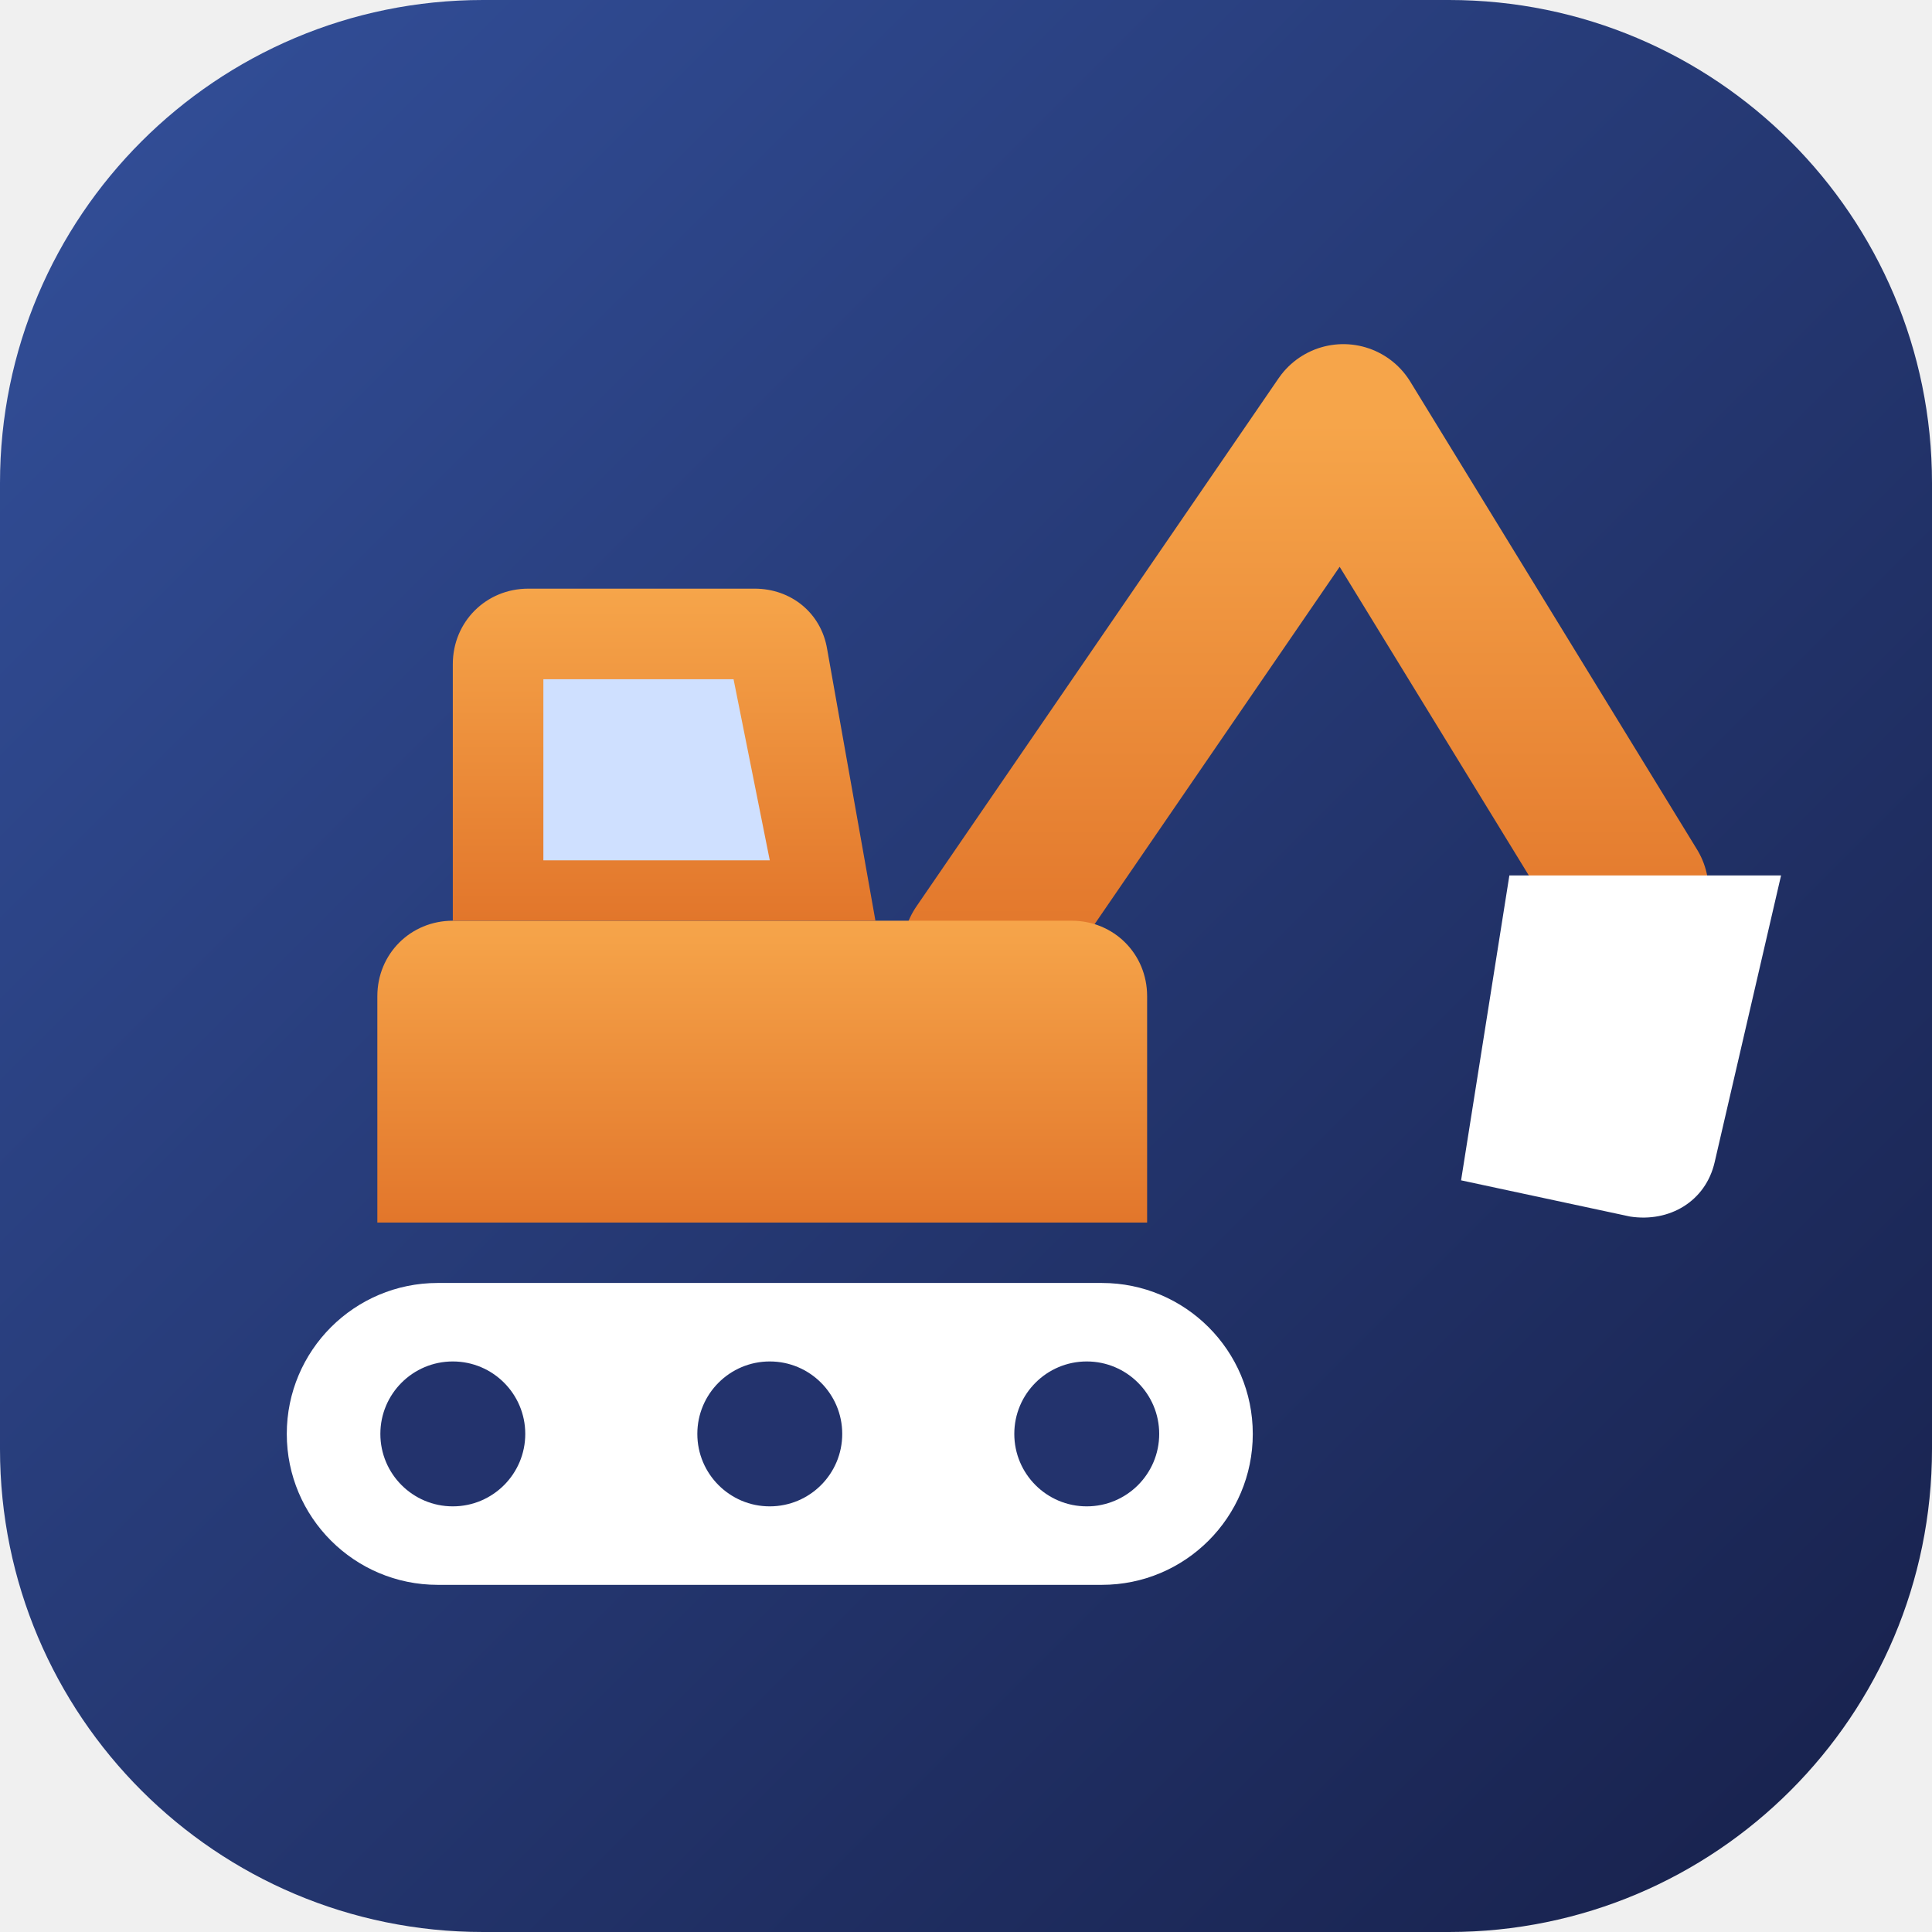
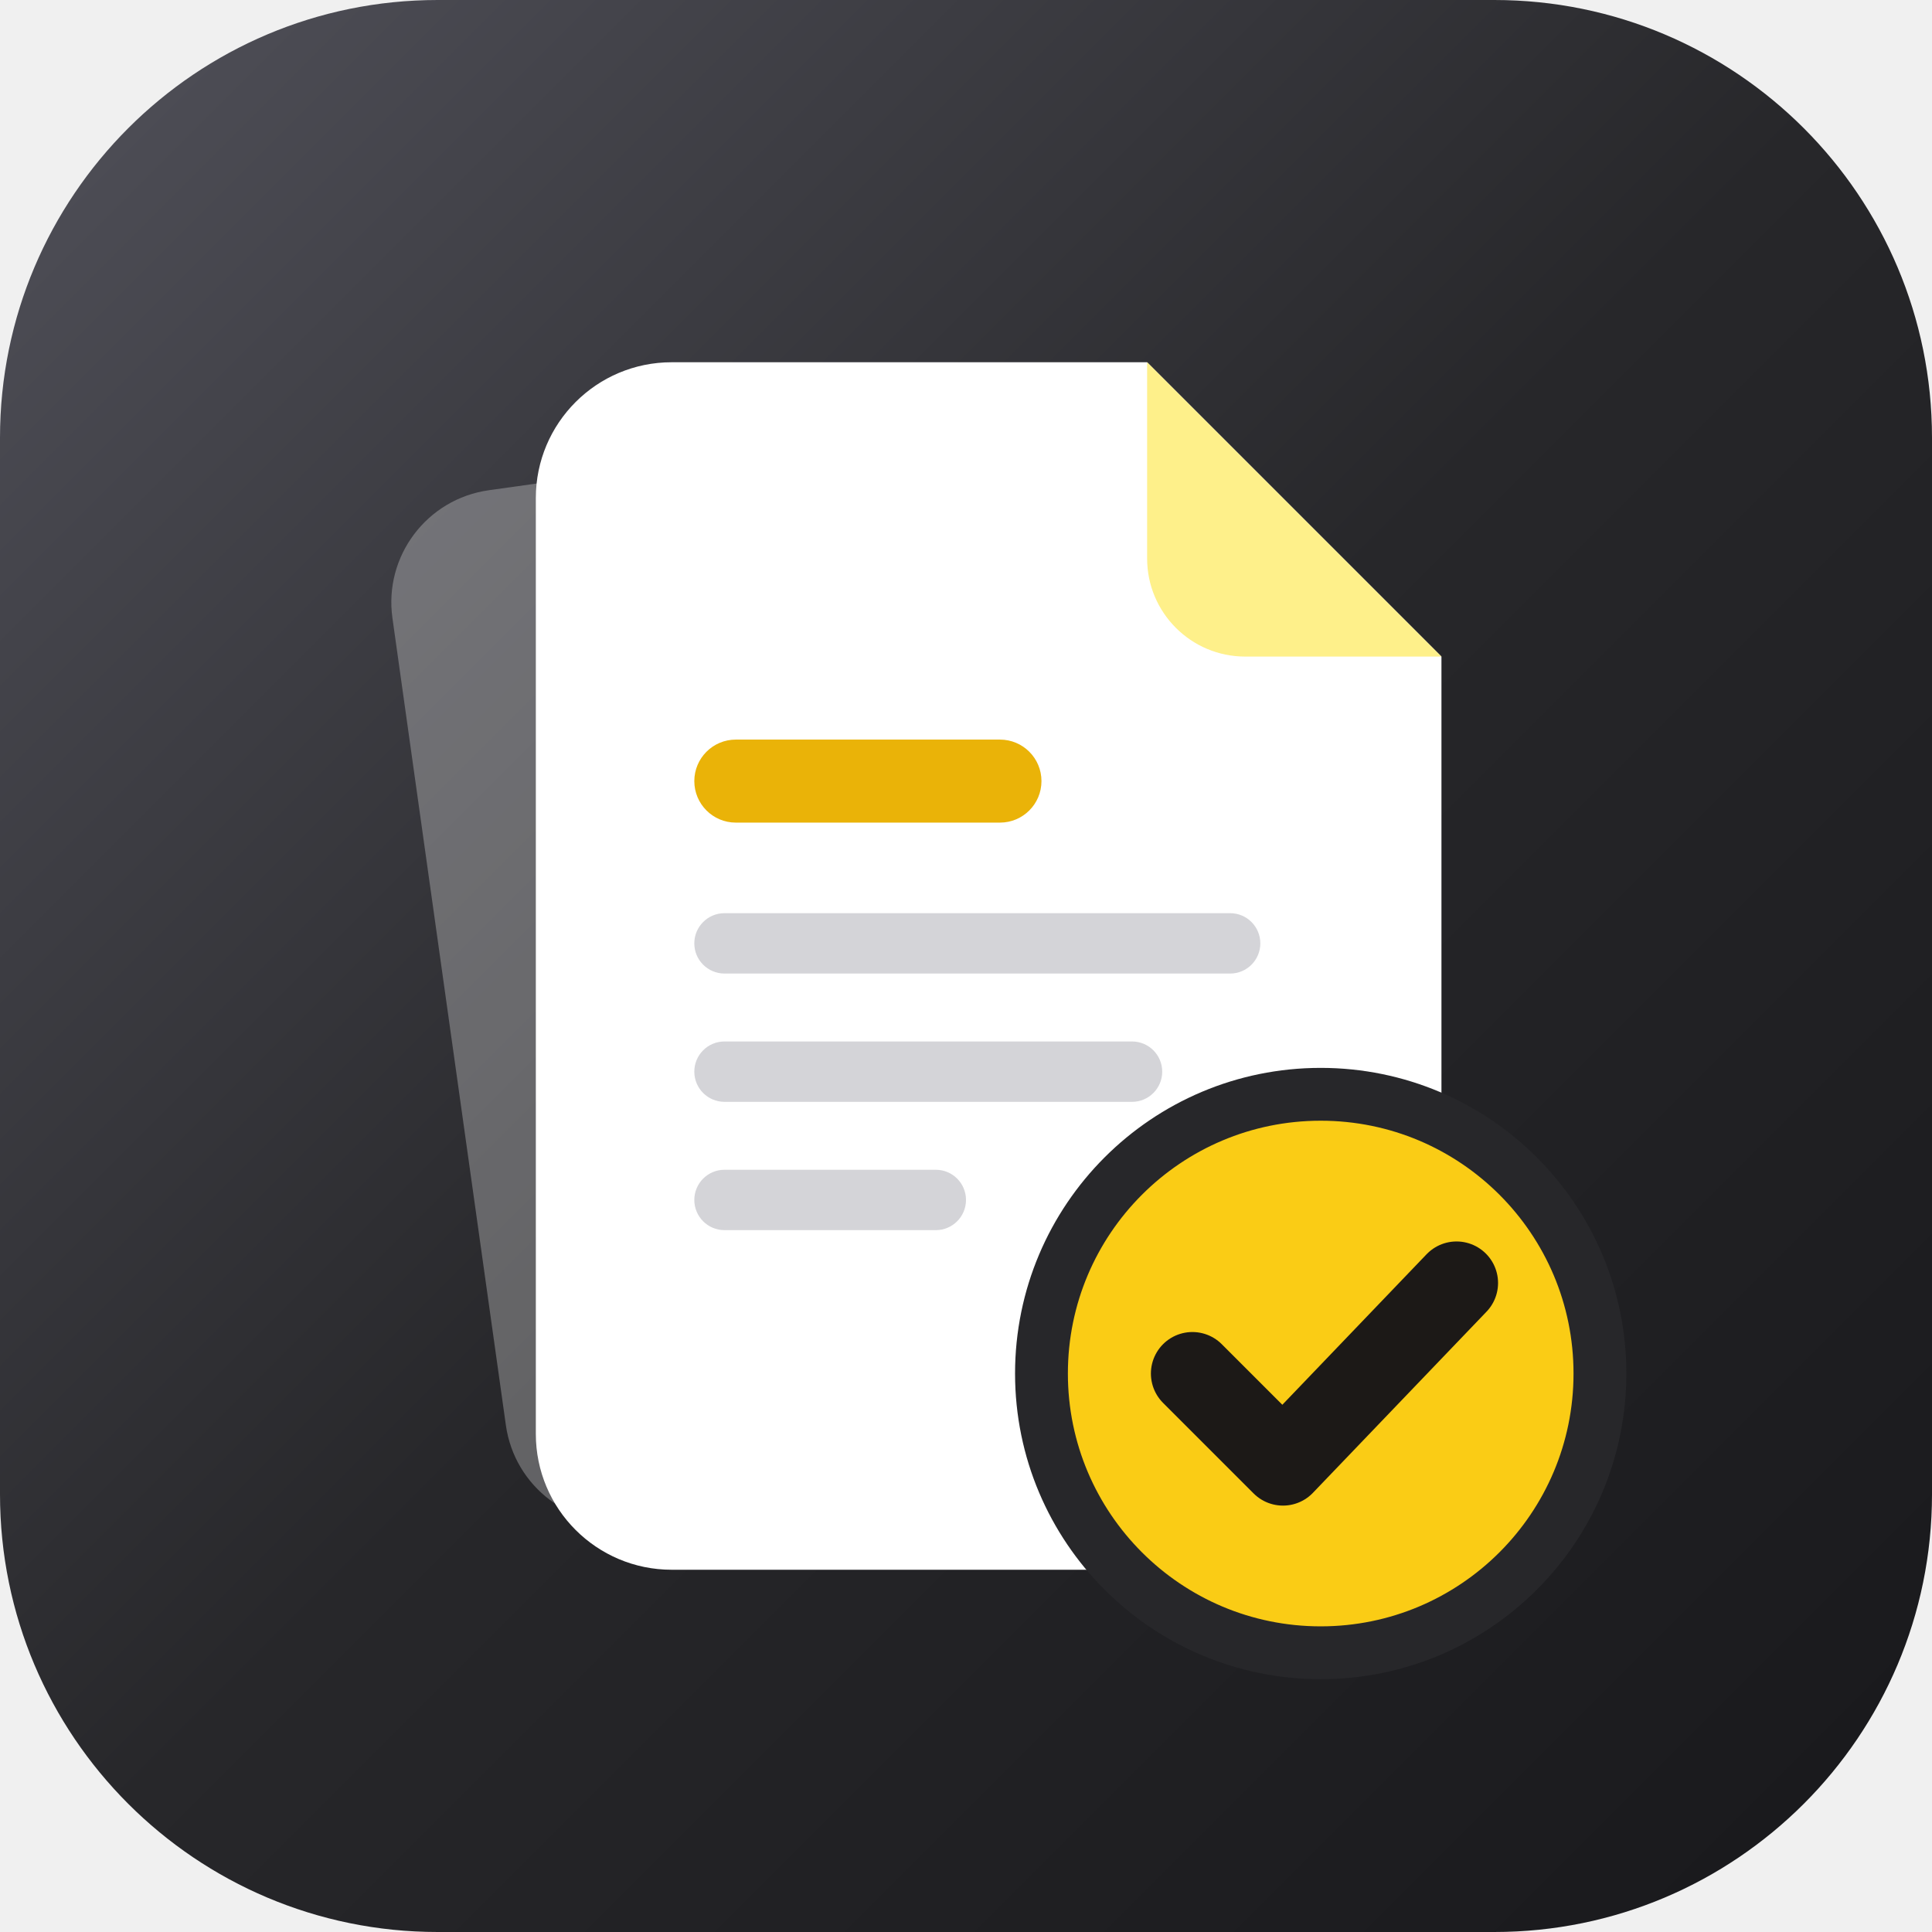
- <svg xmlns="http://www.w3.org/2000/svg" viewBox="0 0 64 64">
+ <svg xmlns="http://www.w3.org/2000/svg" viewBox="0 0 512 512" width="512" height="512">
  <defs>
-     <linearGradient id="sto-bg" x1="0" y1="0" x2="1" y2="1">
-       <stop offset="0" stop-color="#33509b" />
-       <stop offset="1" stop-color="#17204a" />
-     </linearGradient>
-     <linearGradient id="sto-or" x1="0" y1="0" x2="0" y2="1">
-       <stop offset="0" stop-color="#f6a54a" />
-       <stop offset="1" stop-color="#e2762b" />
+     <linearGradient id="sto-ab-bg" x1="0" y1="0" x2="1" y2="1">
+       <stop offset="0" stop-color="#52525B" />
+       <stop offset=".5" stop-color="#27272A" />
+       <stop offset="1" stop-color="#18181B" />
    </linearGradient>
  </defs>
-   <rect width="64" height="64" rx="16" fill="url(#sto-bg)" />
-   <g transform="translate(2.5 -1.5)">
-     <path d="M30 33 42 15.5 51.5 31" fill="none" stroke="url(#sto-or)" stroke-width="5.2" stroke-linecap="round" stroke-linejoin="round" />
-     <path d="M47.5 30.5h9l-2.2 9.5c-.3 1.3-1.5 2-2.8 1.8l-5.6-1.2z" fill="#fff" />
-     <path d="M10 34.5c0-1.4 1.1-2.5 2.5-2.5H33c1.4 0 2.5 1.1 2.5 2.5V42H10z" fill="url(#sto-or)" />
-     <path d="M12.5 32V23.5c0-1.4 1.1-2.5 2.5-2.5h7.5c1.2 0 2.2.8 2.4 2l1.6 9z" fill="url(#sto-or)" />
-     <path d="M15.5 24h6.3l1.2 6h-7.5z" fill="#cfe0ff" />
-     <rect x="7" y="44" width="32" height="10" rx="5" fill="#fff" />
-     <circle cx="12.5" cy="49" r="2.4" fill="#23336d" />
-     <circle cx="23" cy="49" r="2.4" fill="#23336d" />
-     <circle cx="33.5" cy="49" r="2.4" fill="#23336d" />
-   </g>
+   <rect width="512" height="512" rx="116" fill="url(#sto-ab-bg)" />
+   <rect x="118" y="118" width="212" height="276" rx="30" fill="#FFFFFF" opacity=".28" transform="rotate(-8 224 256)" />
+   <path d="M178 96h126l78 78v206a36 36 0 0 1-36 36H178a36 36 0 0 1-36-36V132a36 36 0 0 1 36-36z" fill="#FFFFFF" />
+   <path d="M304 96v52a26 26 0 0 0 26 26h52z" fill="#FEF08A" />
+   <rect x="184" y="196" width="92" height="22" rx="11" fill="#EAB308" />
+   <rect x="184" y="242" width="150" height="16" rx="8" fill="#D4D4D8" />
+   <rect x="184" y="276" width="124" height="16" rx="8" fill="#D4D4D8" />
+   <rect x="184" y="310" width="72" height="16" rx="8" fill="#D4D4D8" />
+   <circle cx="350" cy="364" r="74" fill="#FACC15" stroke="#27272A" stroke-width="14" />
+   <path d="M316 364l24 24 46-48" fill="none" stroke="#1C1917" stroke-width="22" stroke-linecap="round" stroke-linejoin="round" />
</svg>
